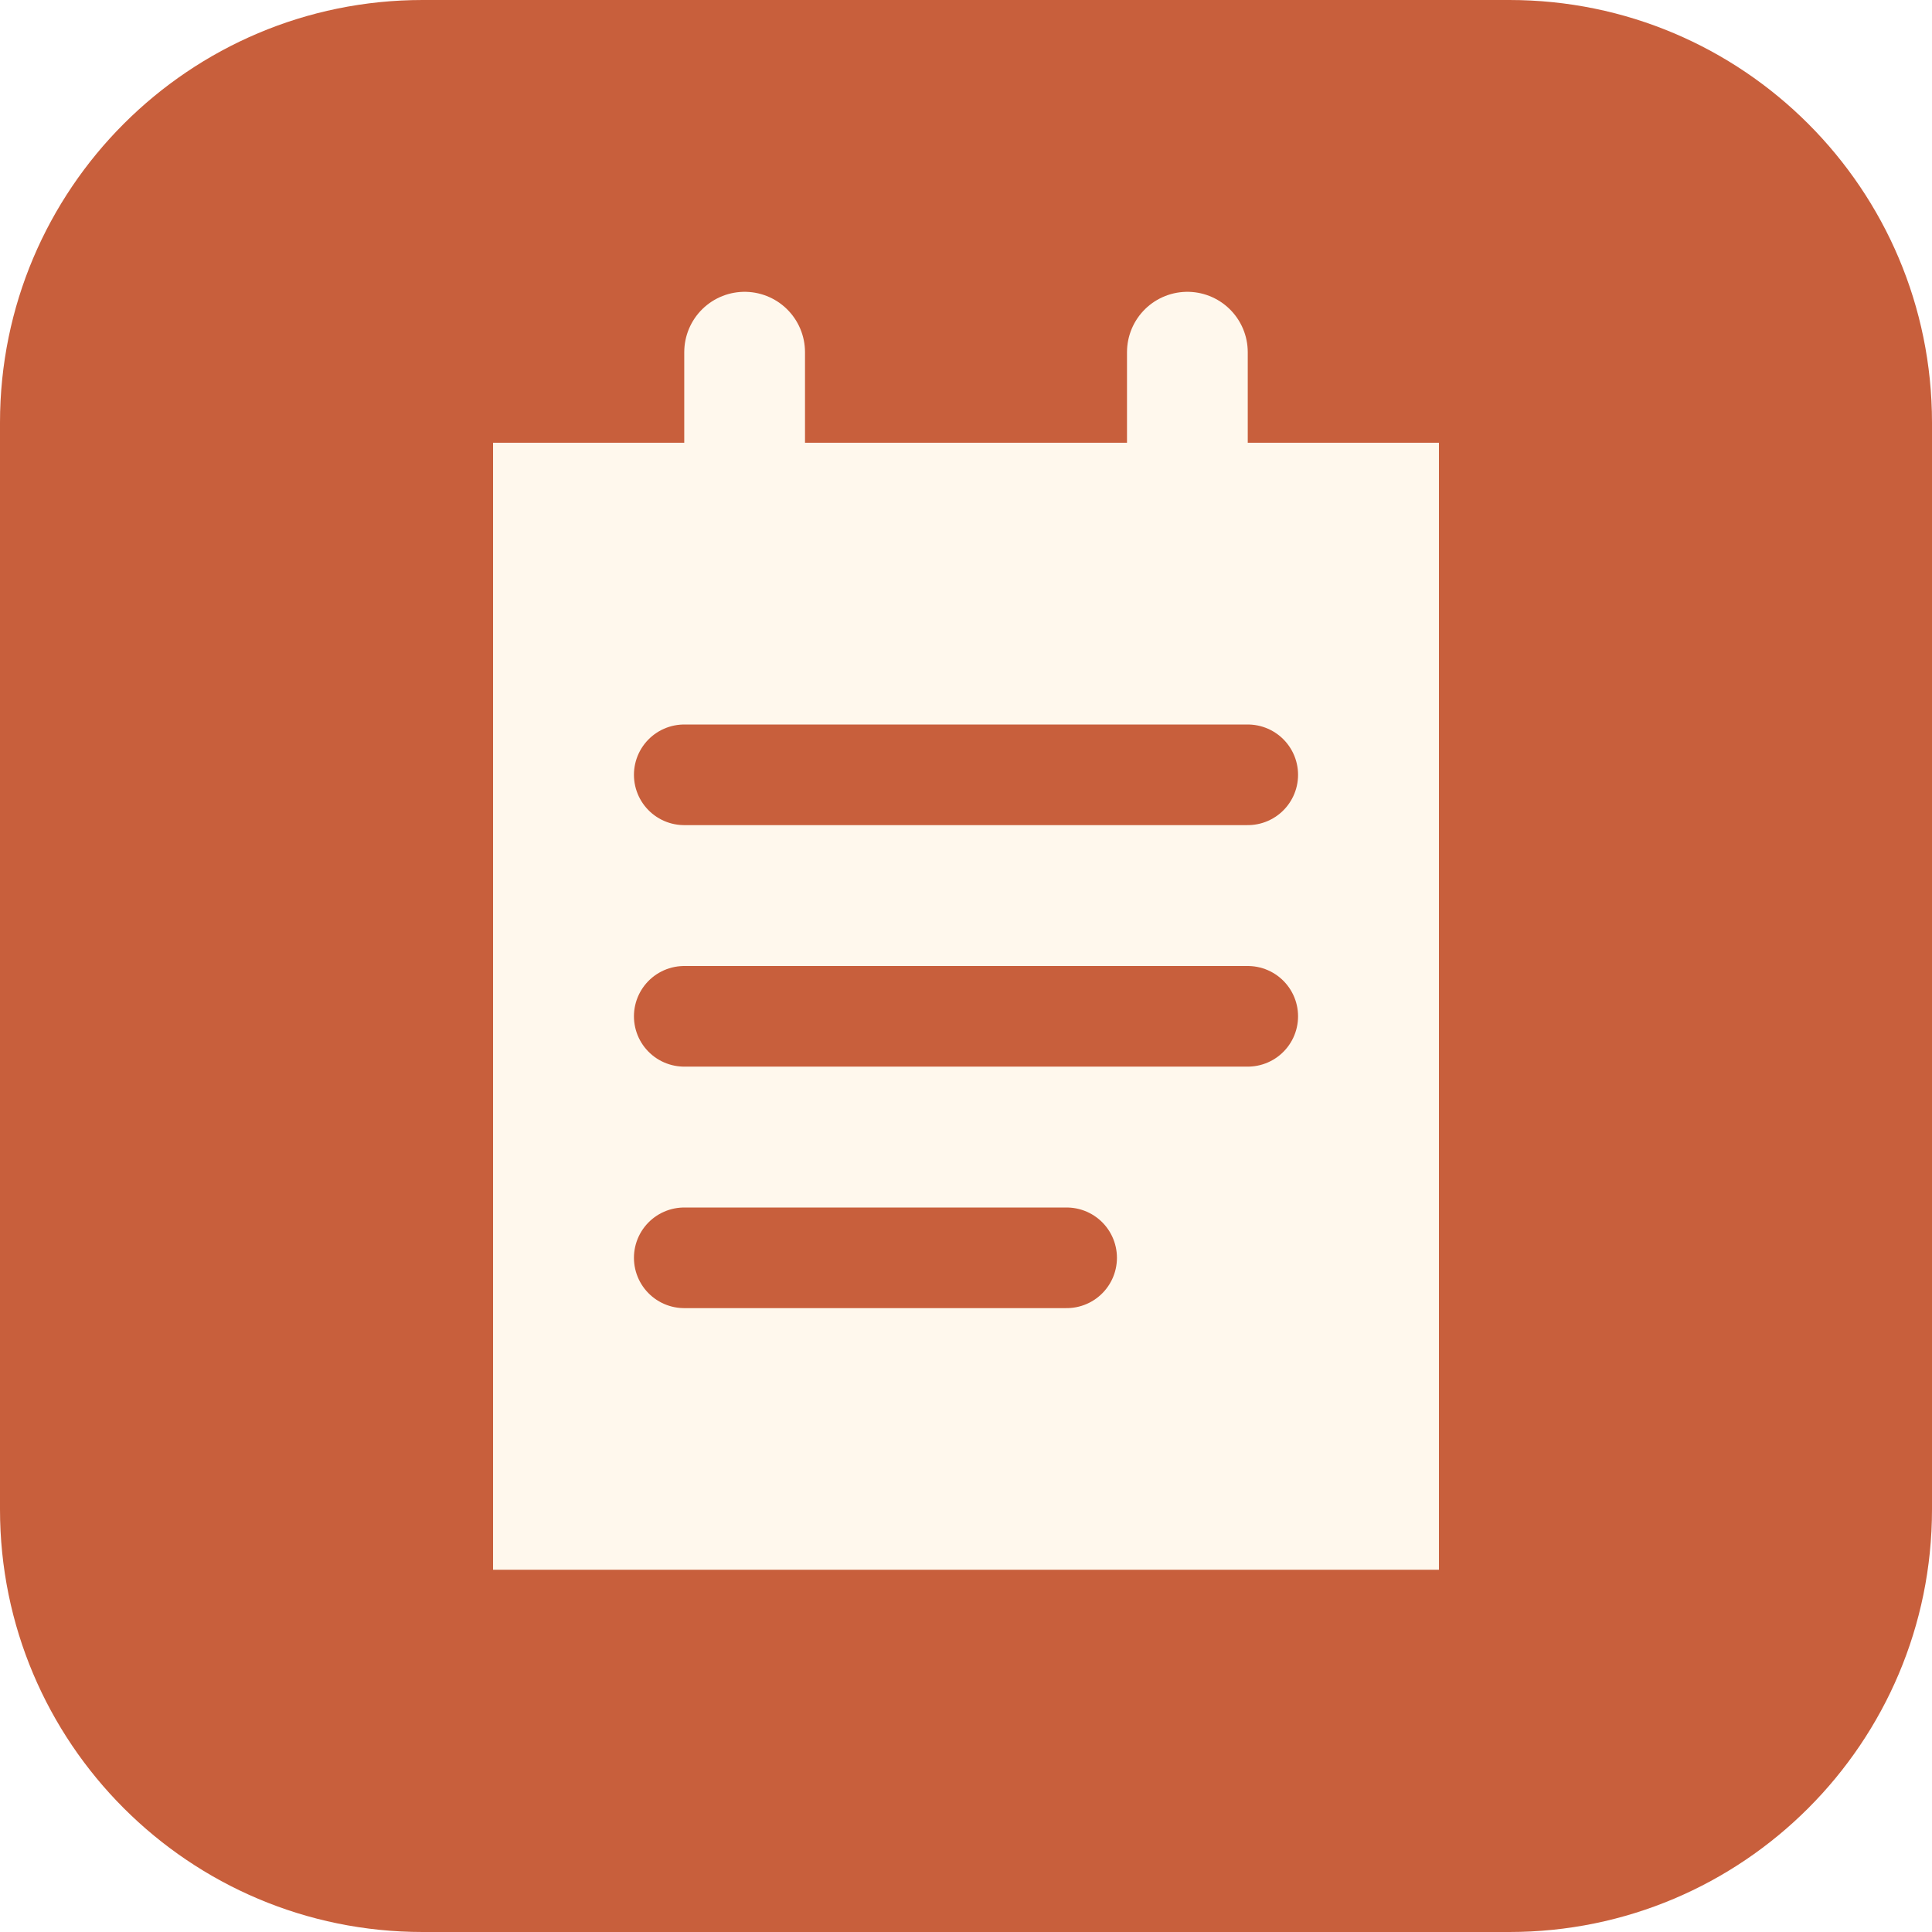
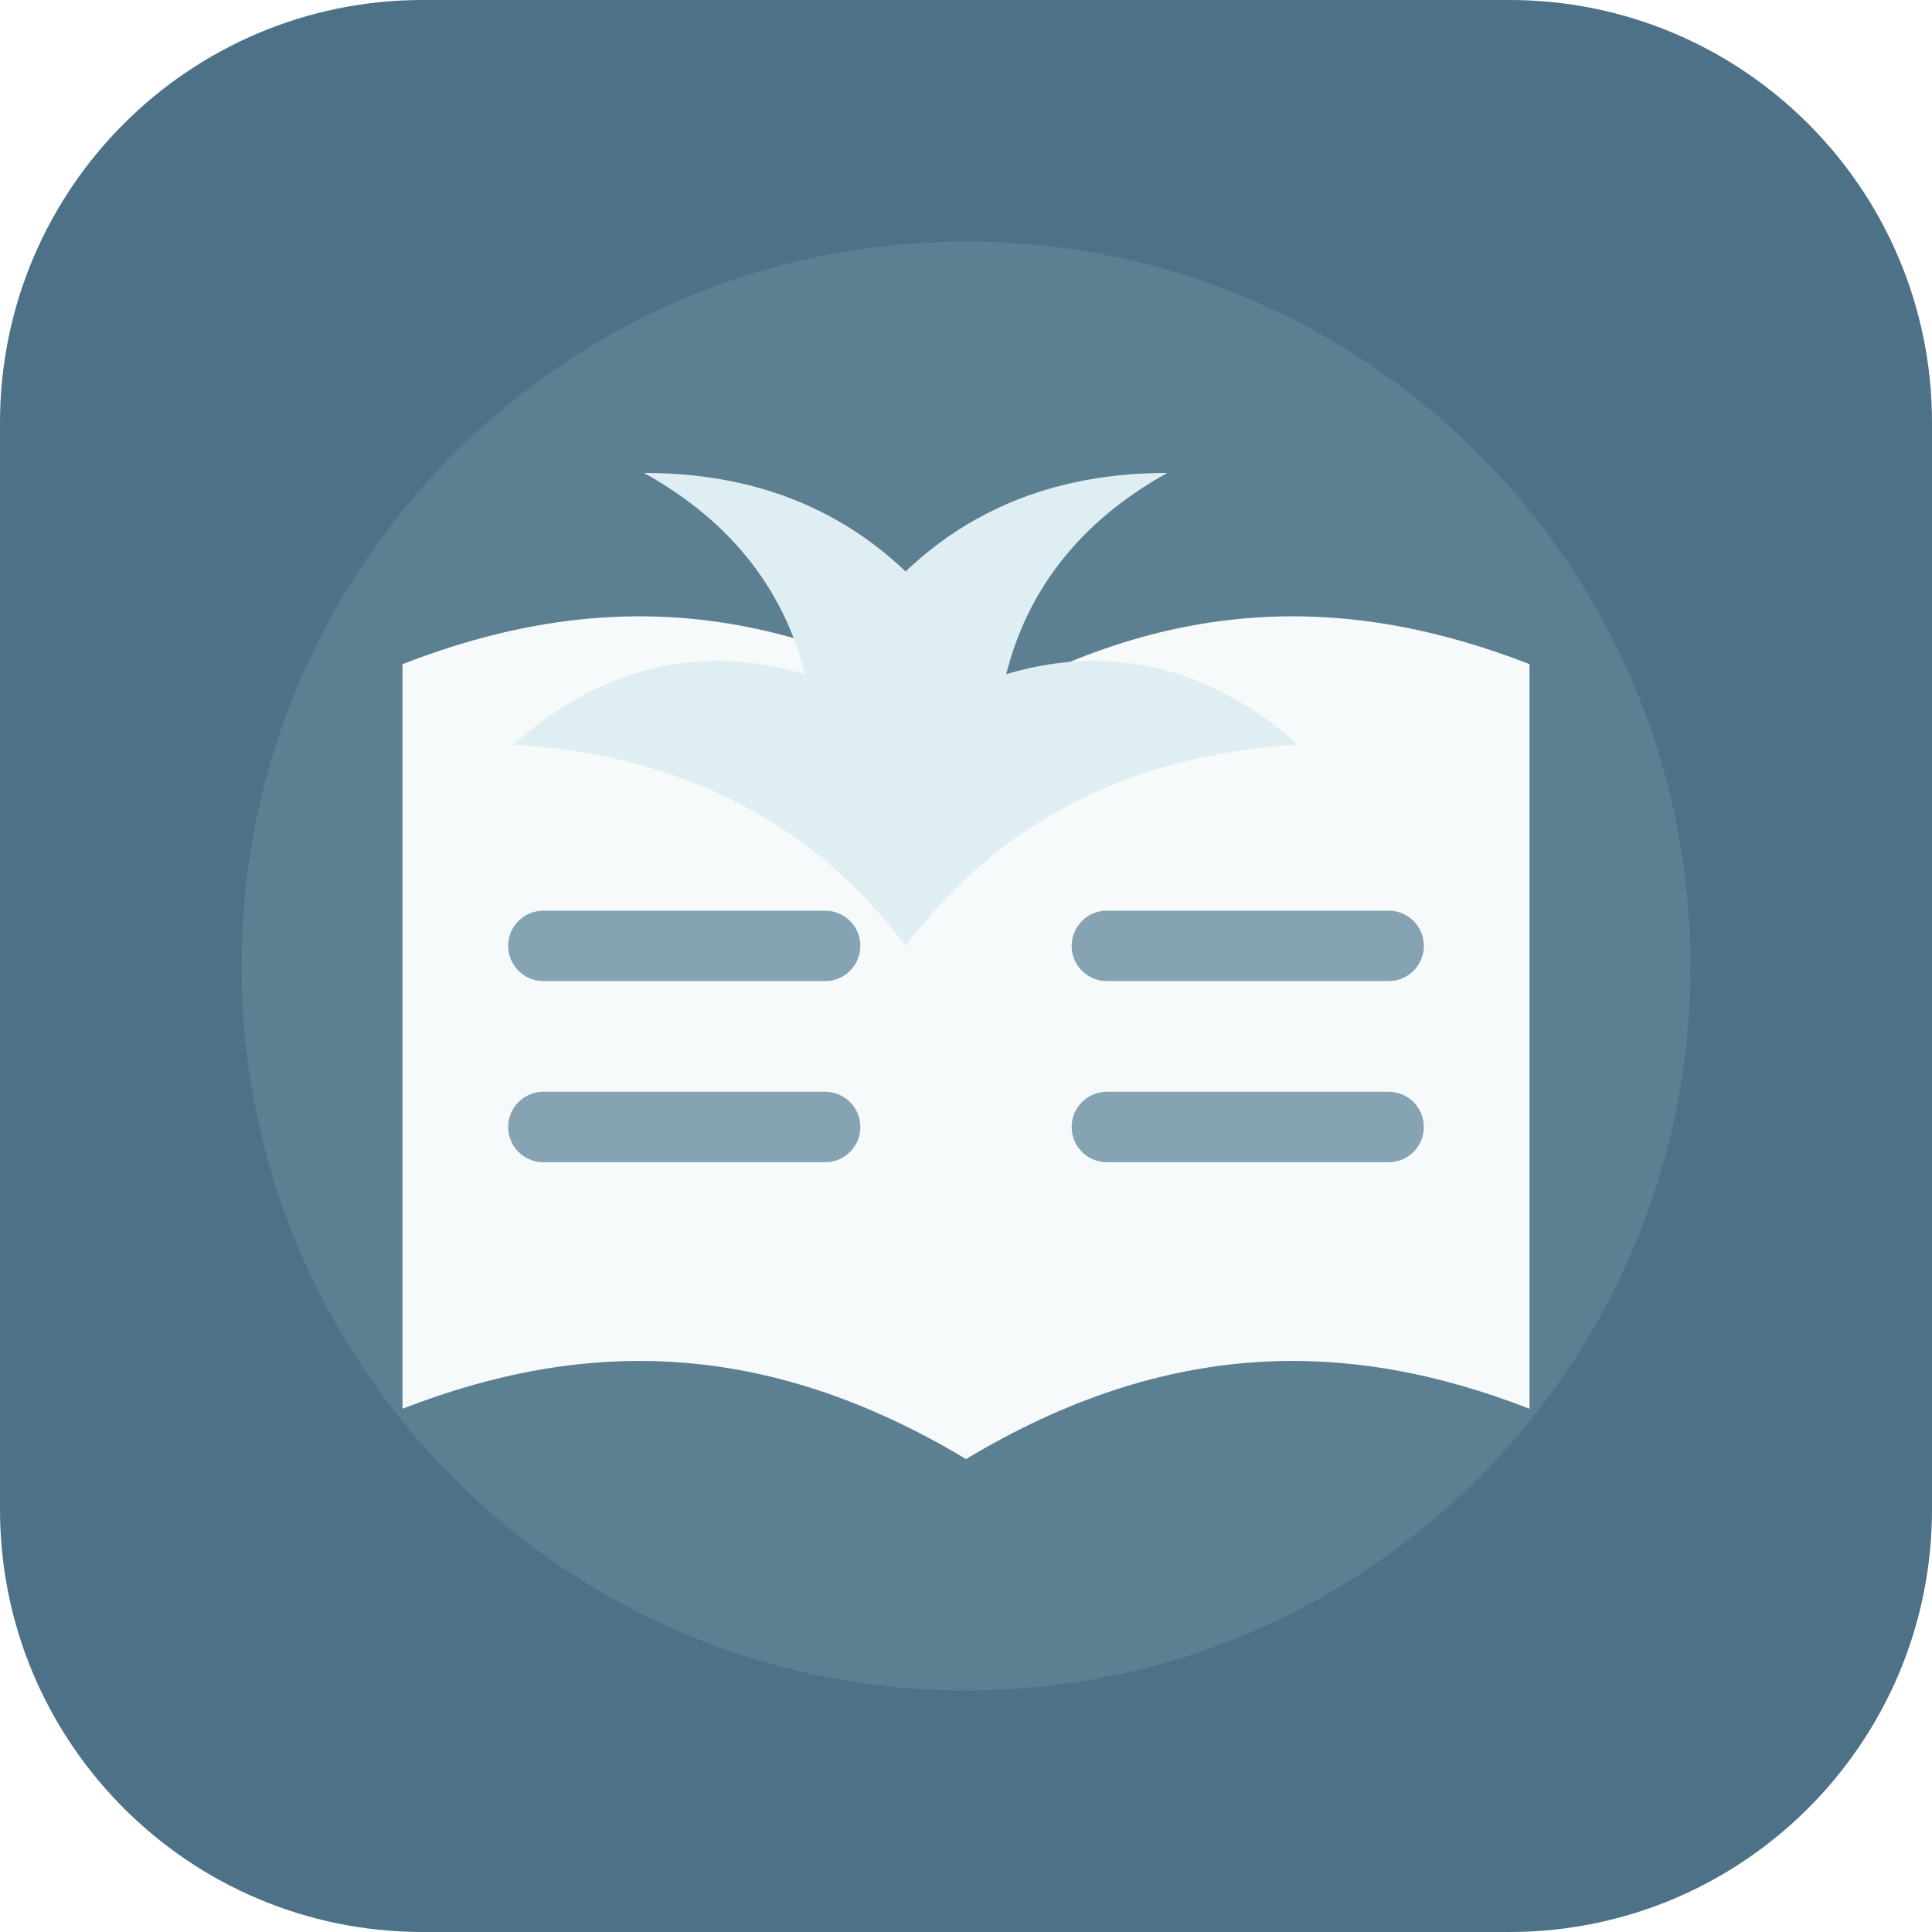
<svg xmlns="http://www.w3.org/2000/svg" viewBox="0 0 192 192">
-   <rect width="192" height="192" rx="42" fill="#c85f3c" />
-   <path d="M49 44h94v112H49z" fill="#fff8ed" />
-   <path d="M68 77h56M68 101h56M68 125h38" stroke="#c85f3c" stroke-width="10" stroke-linecap="round" />
-   <path d="M74 44v-9m44 9v-9" stroke="#fff8ed" stroke-width="12" stroke-linecap="round" />
+   <rect width="192" height="192" rx="42" fill="#4d7187" />
+   <circle cx="96" cy="96" r="72" fill="#6f91a3" opacity=".42" />
+   <path d="M40 66c18-7 36-7 56 5v74c-20-12-38-12-56-5zM152 66c-18-7-36-7-56 5v74c20-12 38-12 56-5z" fill="#f6fafb" />
+   <path d="M54 94h28M54 112h28M110 94h28M110 112h28" stroke="#86a3b3" stroke-width="7" stroke-linecap="round" />
+   <path d="M96 64c-8-12-19-17-32-17 9 5 14 12 16 20-10-3-20-1-29 7 17 1 30 8 39 20 9-12 22-19 39-20-9-8-19-10-29-7 2-8 7-15 16-20-13 0-24 5-32 17z" fill="#dfeef3" />
</svg>
